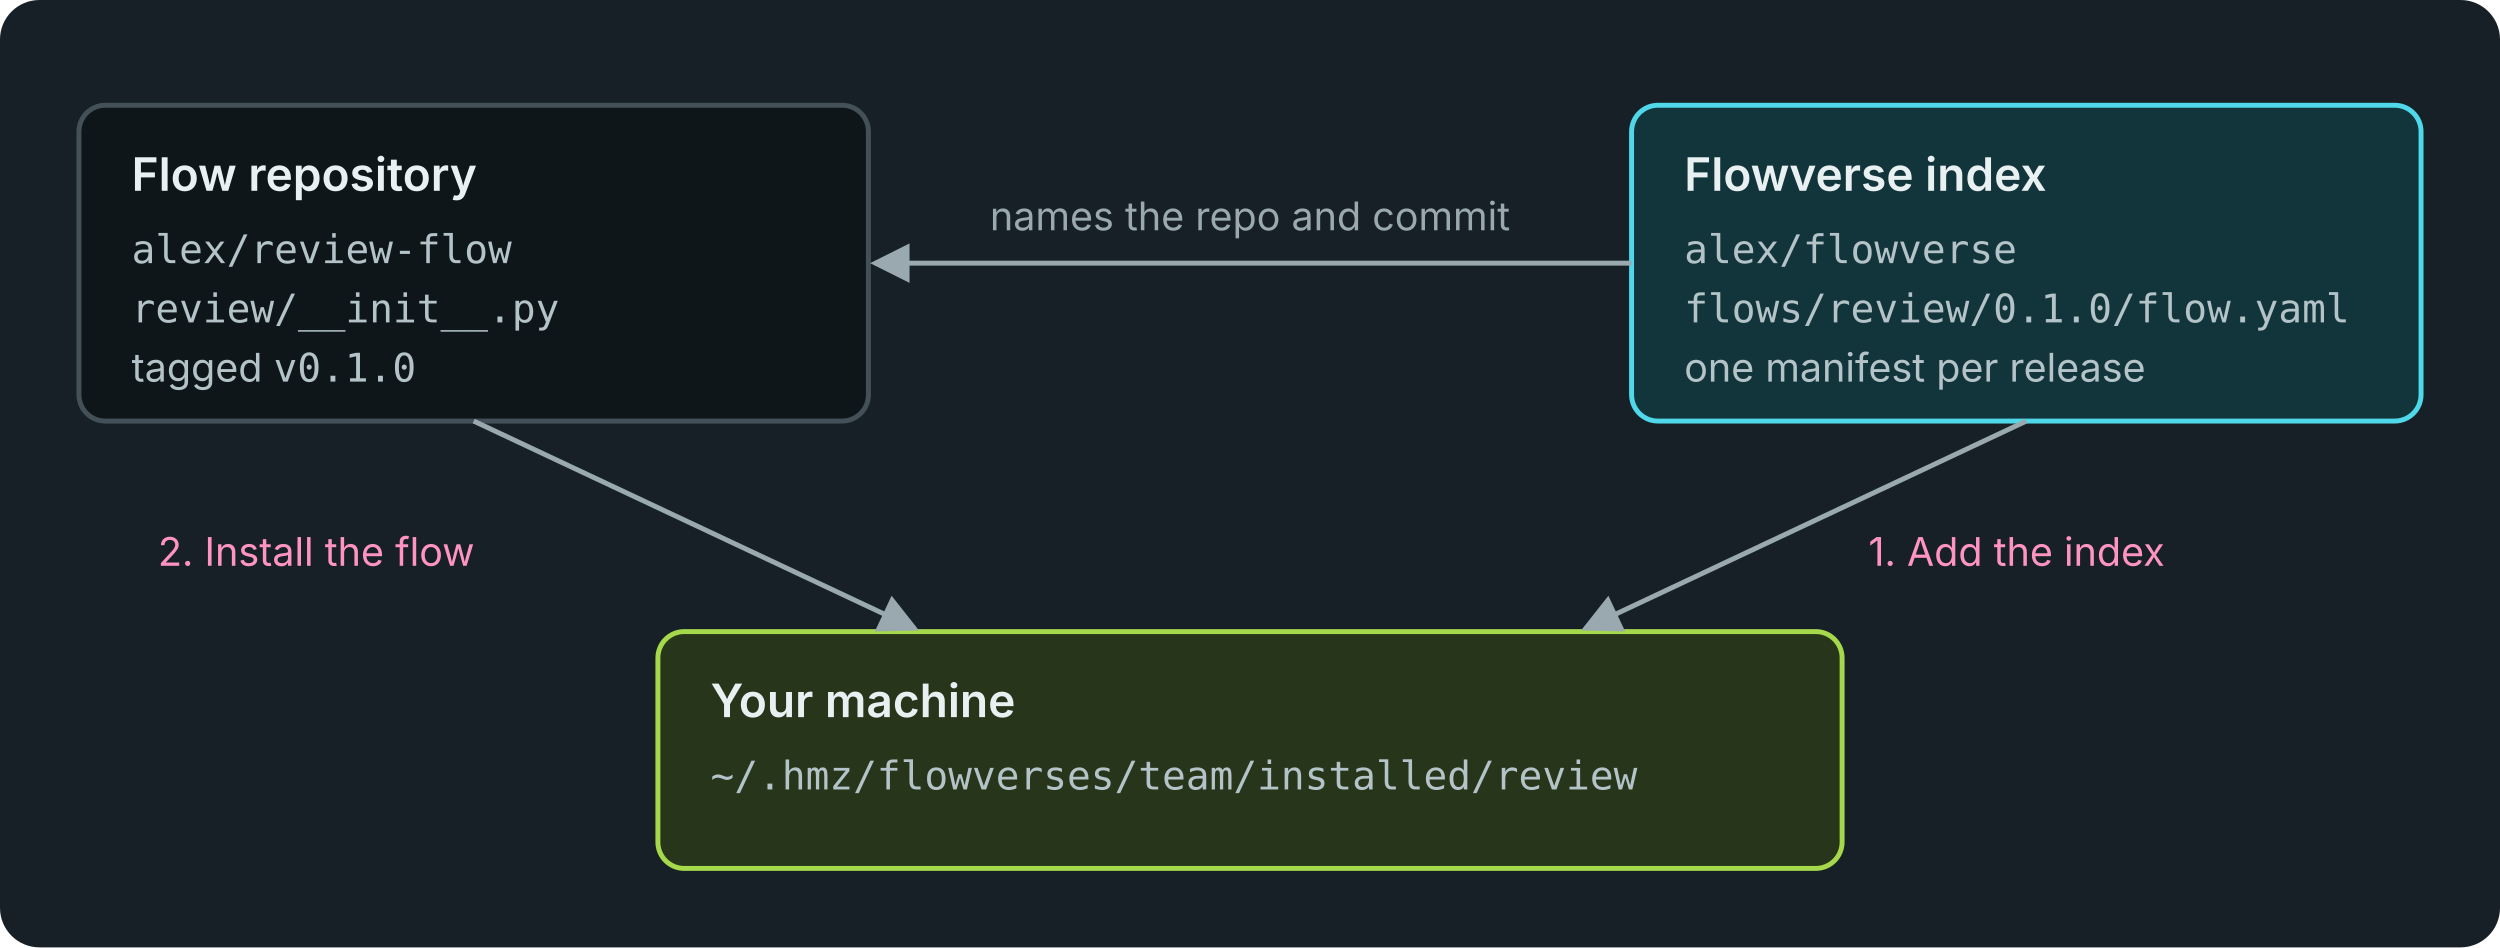
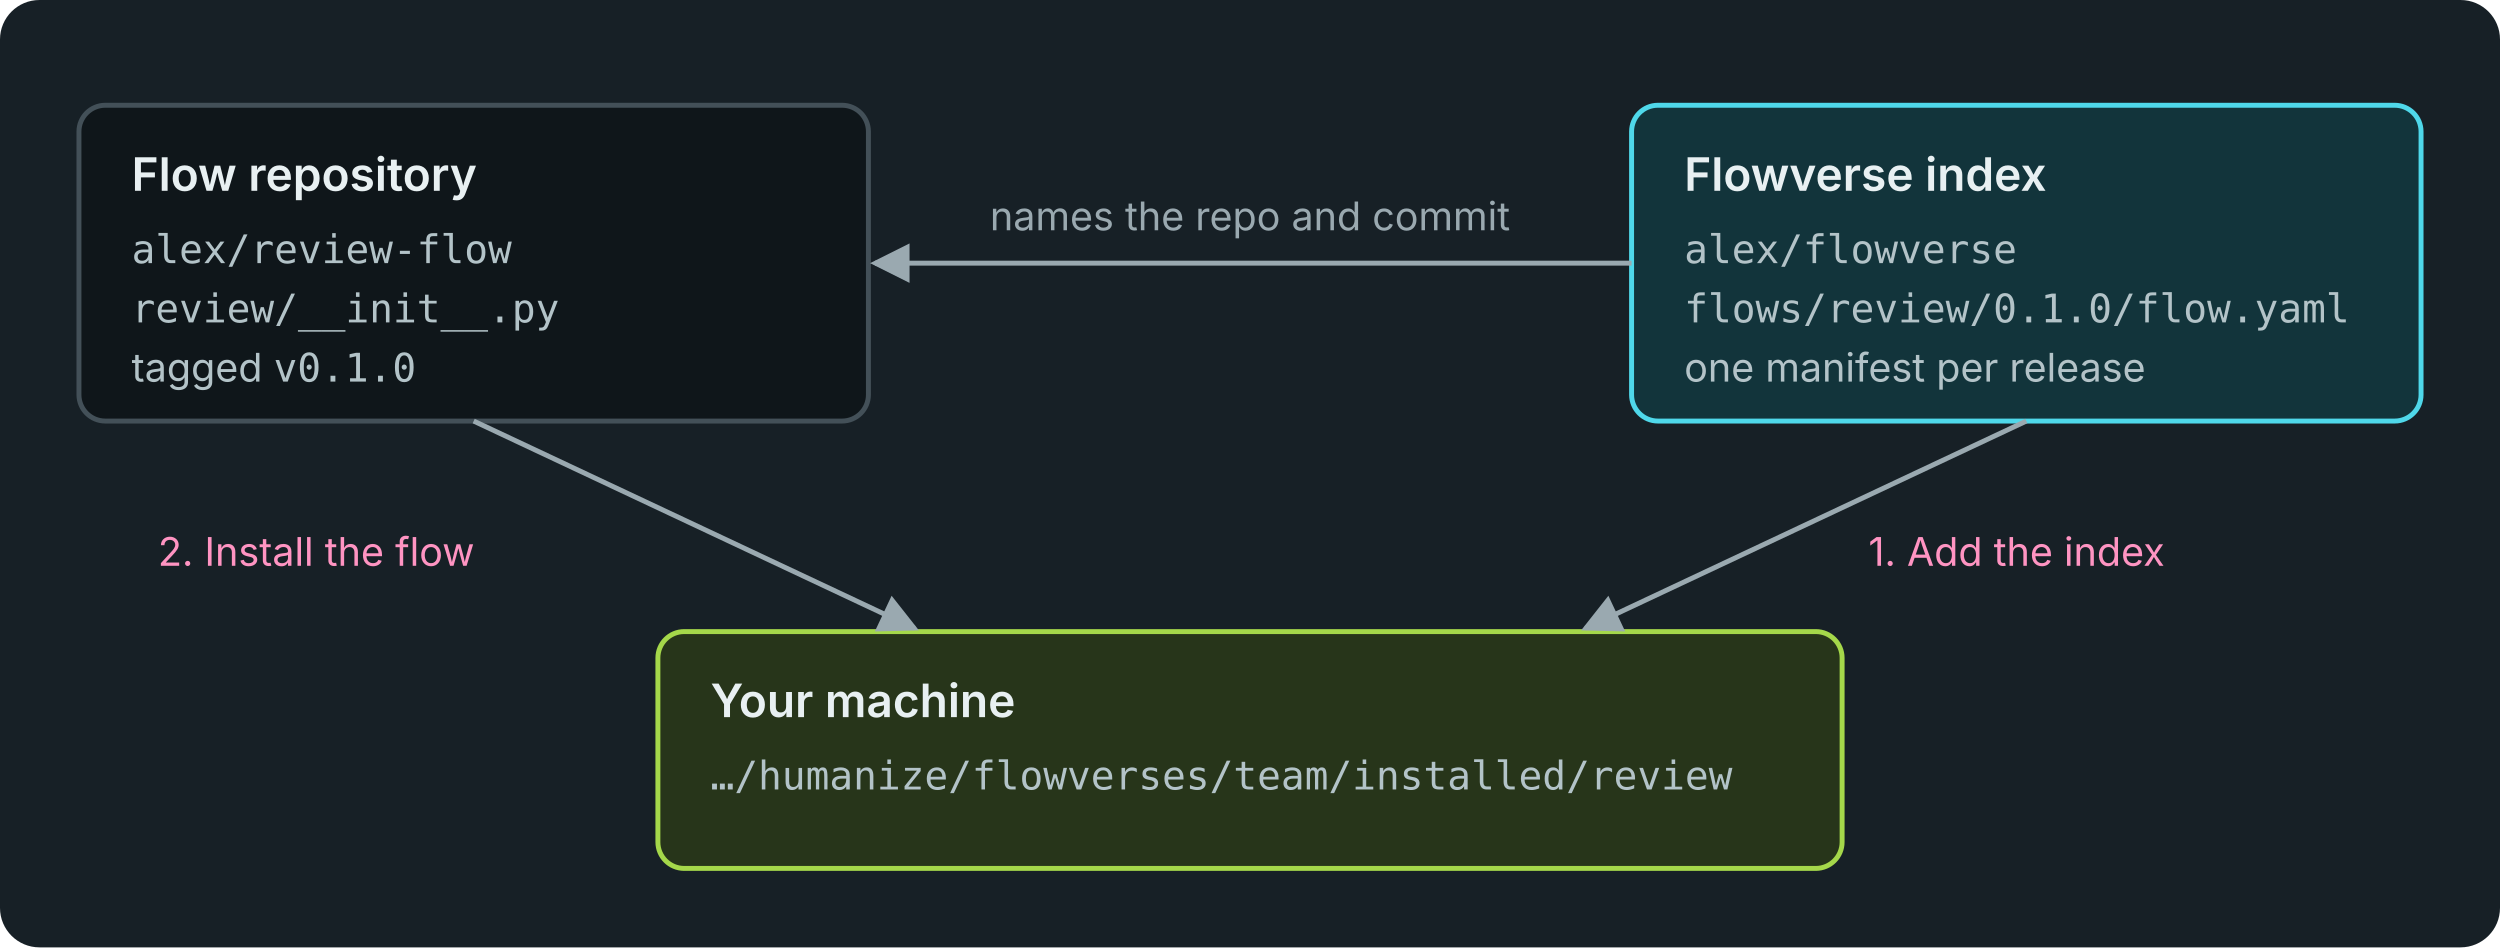
<svg xmlns="http://www.w3.org/2000/svg" viewBox="0 0 760 288" role="img">
  <rect width="760" height="288" rx="12" fill="#172026" />
  <style>
    .a1 { animation: a1 8s infinite }
    .a2 { animation: a2 8s infinite }
    .a3 { animation: a3 8s infinite }
    @keyframes a1 { 0%, 8% { opacity: 1 } 10%, 16% { opacity: 0 } 24%, 100% { opacity: 1 } }
    @keyframes a2 { 0%, 8% { opacity: 1 } 10%, 38% { opacity: 0 } 46%, 100% { opacity: 1 } }
    @keyframes a3 { 0%, 8% { opacity: 1 } 10%, 60% { opacity: 0 } 68%, 100% { opacity: 1 } }
    @media (prefers-reduced-motion: reduce) { * { animation: none !important } }
  </style>
  <defs>
    <marker id="h" viewBox="0 0 8 8" refX="7" refY="4" markerWidth="8" markerHeight="8" orient="auto-start-reverse">
      <path d="M0 0L8 4L0 8z" fill="#9aa9b0" />
    </marker>
  </defs>
  <g font-family="ui-sans-serif, system-ui, -apple-system, 'Segoe UI', sans-serif" font-size="14" fill="#e8f0f2">
    <rect x="24" y="32" width="240" height="96" rx="8" fill="#0f161a" stroke="#435058" stroke-width="1.5" />
    <text x="40" y="58" font-weight="600">Flow repository</text>
    <text x="40" y="80" font-size="12" fill="#b3c3c8" font-family="ui-monospace, SFMono-Regular, Menlo, Consolas, monospace">alex/review-flow</text>
    <text x="40" y="98" font-size="12" fill="#b3c3c8" font-family="ui-monospace, SFMono-Regular, Menlo, Consolas, monospace">review/__init__.py</text>
    <text x="40" y="116" font-size="12" fill="#b3c3c8">tagged <tspan font-family="ui-monospace, SFMono-Regular, Menlo, Consolas, monospace">v0.1.0</tspan>
    </text>
    <rect x="496" y="32" width="240" height="96" rx="8" fill="#12343b" stroke="#4fd8ea" stroke-width="1.5" />
    <text x="512" y="58" font-weight="600">Flowverse index</text>
    <text x="512" y="80" font-size="12" fill="#b3c3c8" font-family="ui-monospace, SFMono-Regular, Menlo, Consolas, monospace">alex/flowverse</text>
    <text x="512" y="98" font-size="12" fill="#b3c3c8" font-family="ui-monospace, SFMono-Regular, Menlo, Consolas, monospace">flows/review/0.1.0/flow.yaml</text>
    <text x="512" y="116" font-size="12" fill="#b3c3c8">one manifest per release</text>
    <rect x="200" y="192" width="360" height="72" rx="8" fill="#27351a" stroke="#a5d84a" stroke-width="1.5" />
    <text x="216" y="218" font-weight="600">Your machine</text>
-     <text x="216" y="240" font-size="12" fill="#b3c3c8" font-family="ui-monospace, SFMono-Regular, Menlo, Consolas, monospace">~/.hmz/flowverses/team/installed/review</text>
+     <text x="216" y="240" font-size="12" fill="#b3c3c8" font-family="ui-monospace, SFMono-Regular, Menlo, Consolas, monospace">…/humanize/flowverses/team/installed/review</text>
    <g class="a1">
      <line x1="496" y1="80" x2="266" y2="80" stroke="#9aa9b0" stroke-width="1.5" marker-end="url(#h)" />
      <text x="380" y="70" font-size="12" fill="#9aa9b0" text-anchor="middle">names the repo and commit</text>
    </g>
    <g class="a2">
      <line x1="616" y1="128" x2="482" y2="191" stroke="#9aa9b0" stroke-width="1.5" marker-end="url(#h)" />
      <text x="568" y="172" font-size="12" fill="#ff94c2">1. Add the index</text>
    </g>
    <g class="a3">
      <line x1="144" y1="128" x2="278" y2="191" stroke="#9aa9b0" stroke-width="1.5" marker-end="url(#h)" />
      <text x="48" y="172" font-size="12" fill="#ff94c2">2. Install the flow</text>
    </g>
  </g>
</svg>
